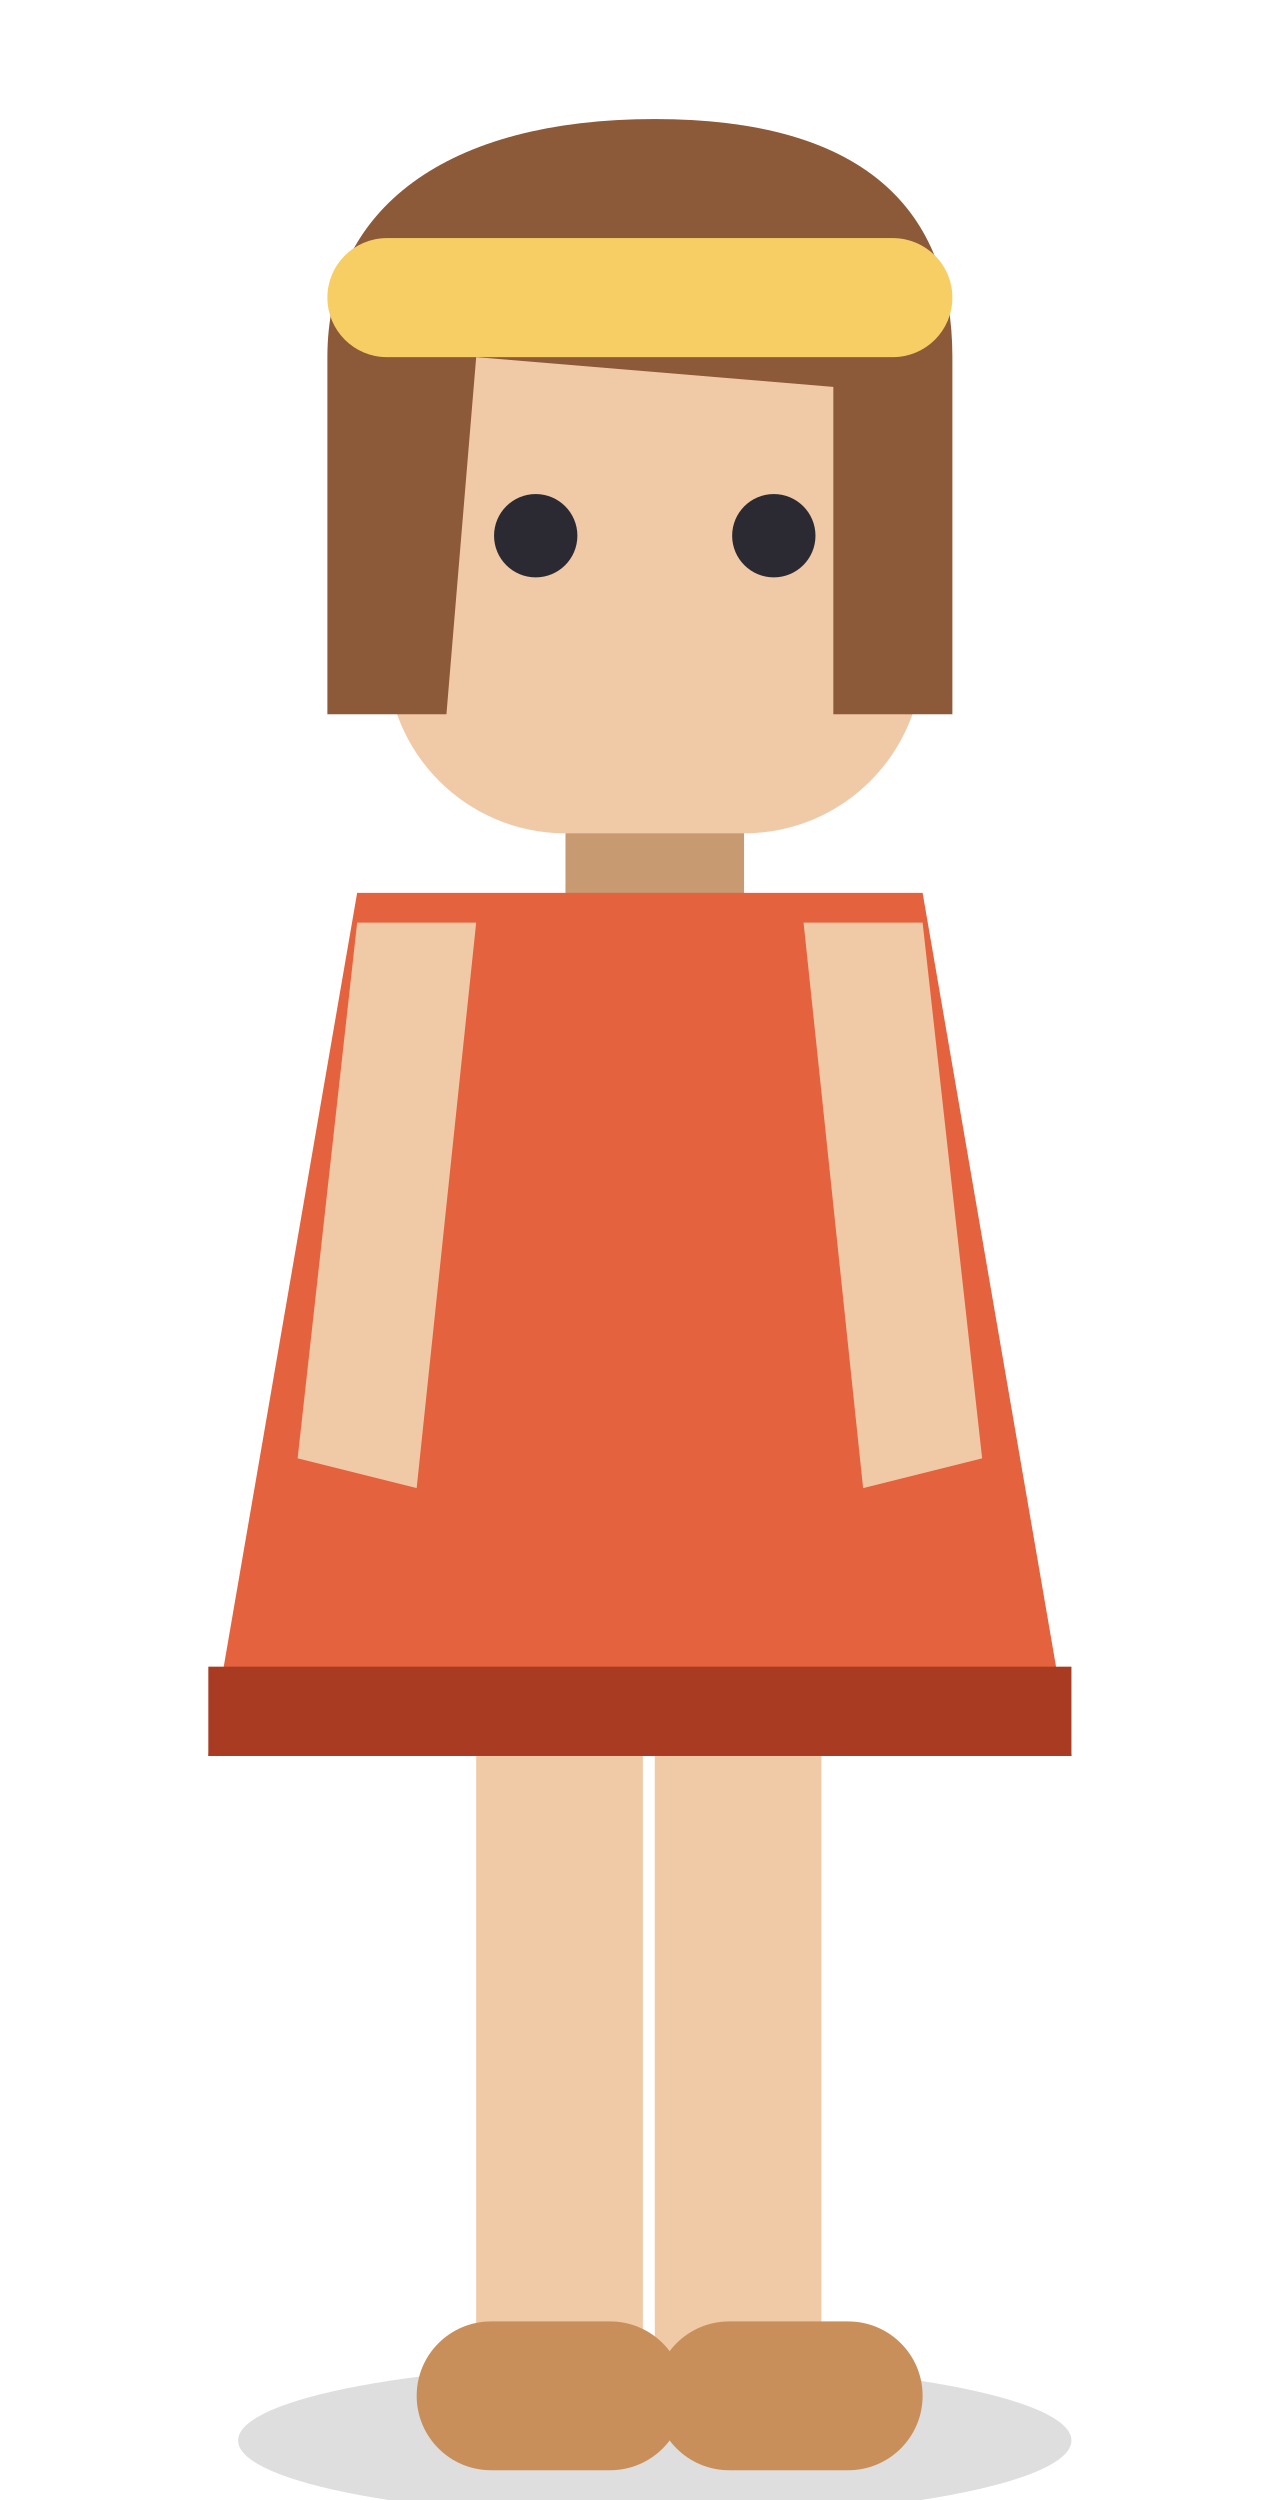
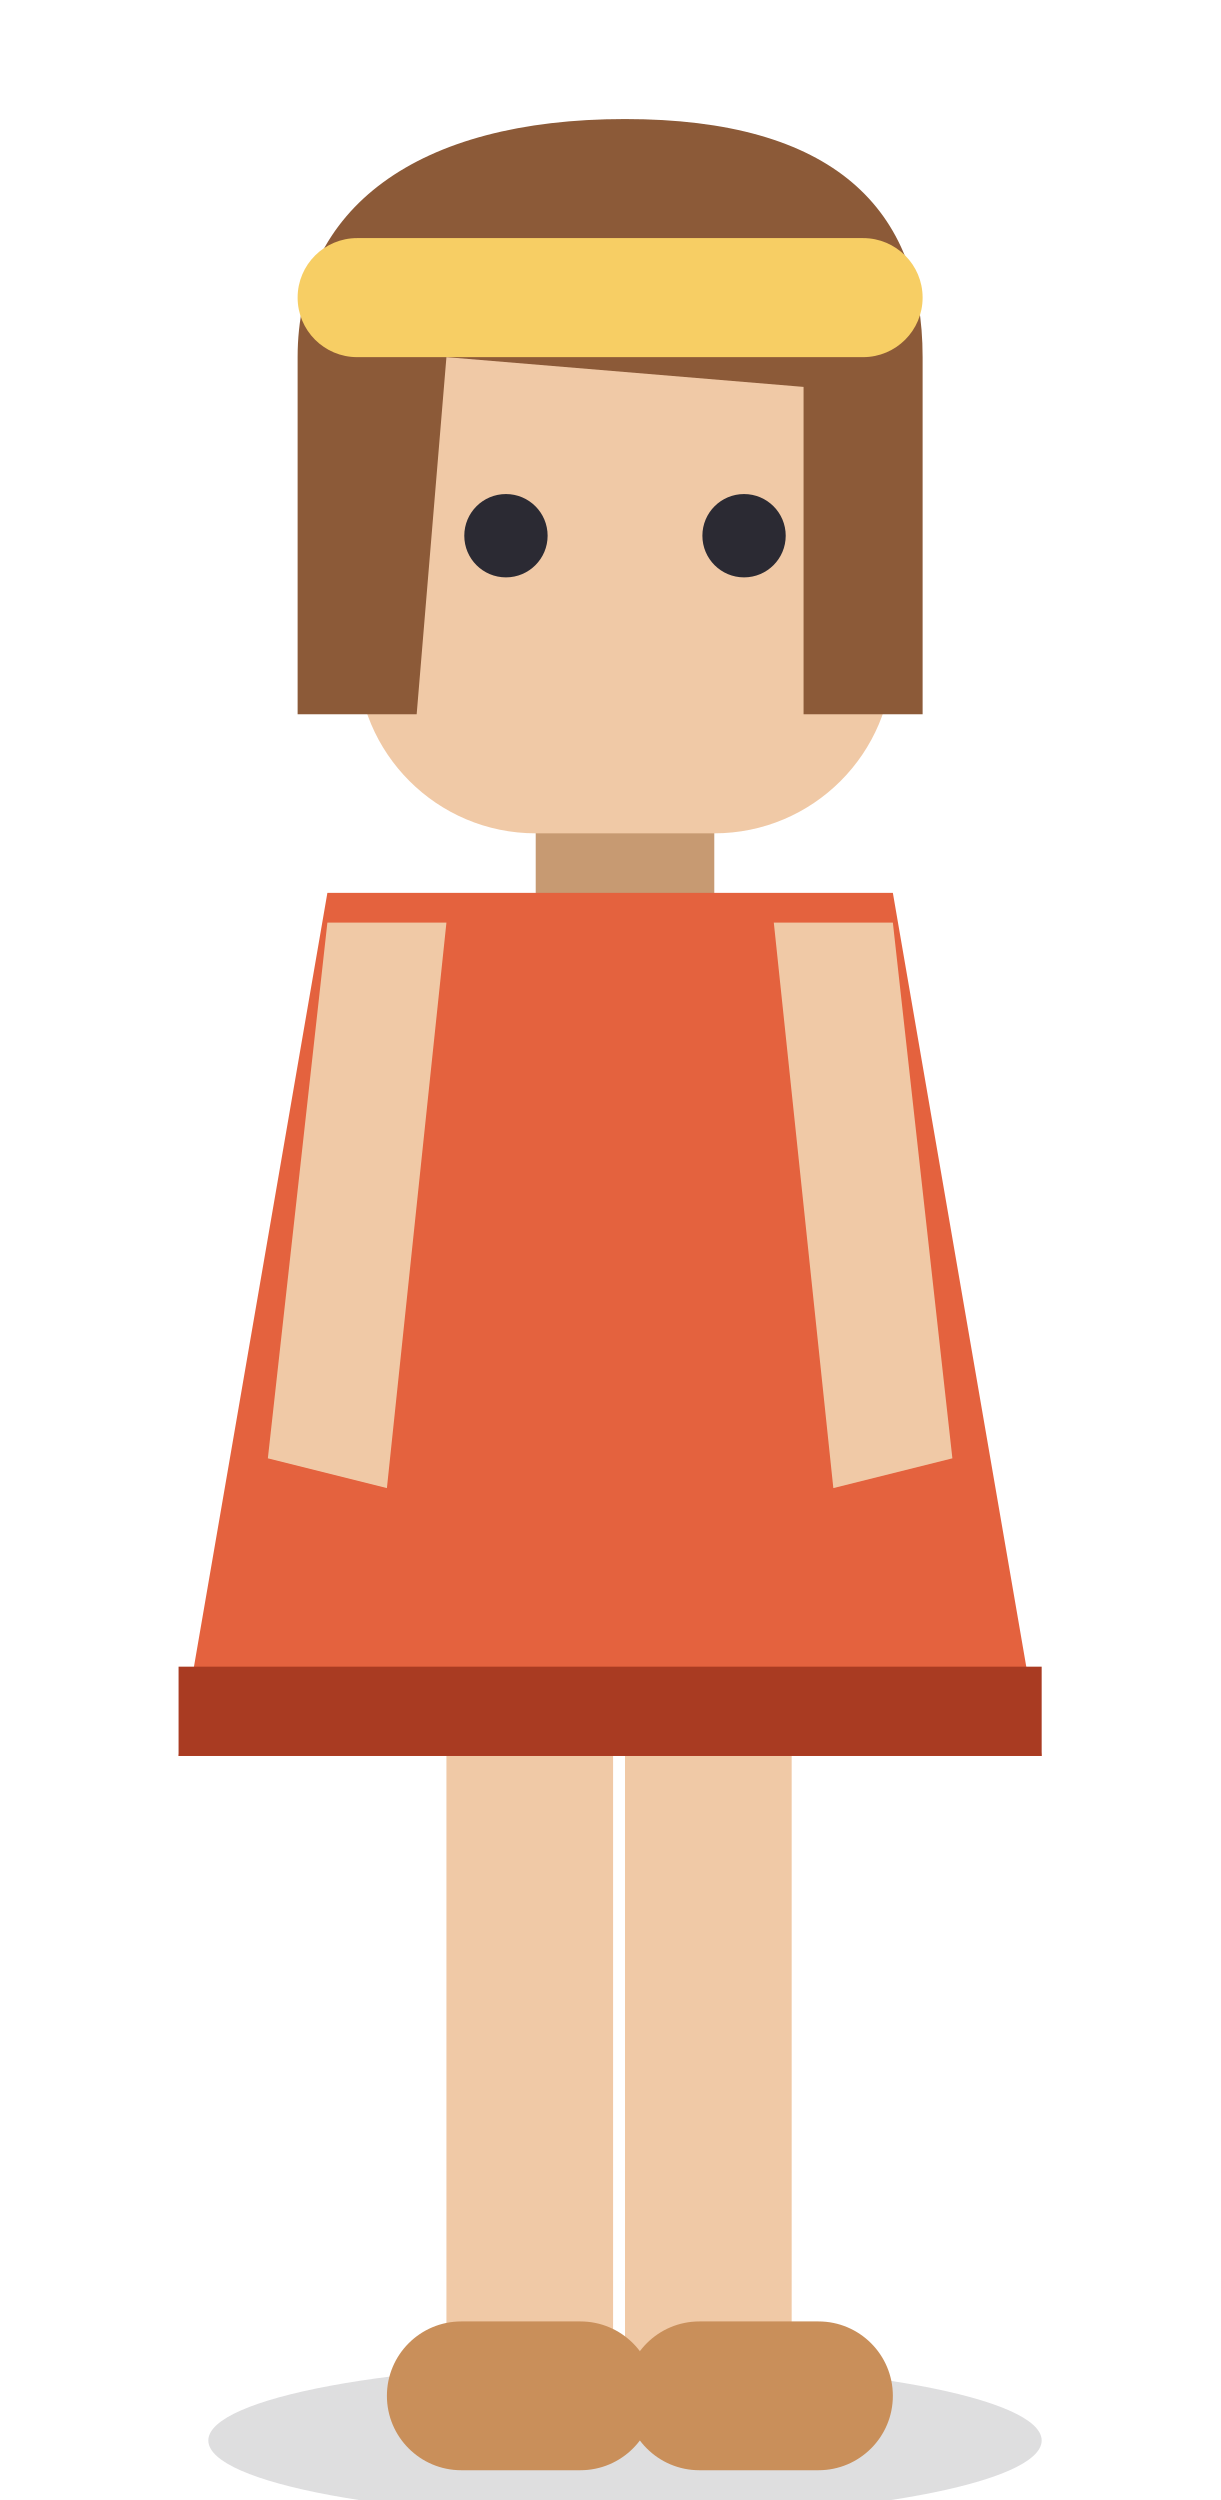
- <svg xmlns="http://www.w3.org/2000/svg" width="129" height="252" viewBox="0 0 43 84">
+ <svg xmlns="http://www.w3.org/2000/svg" width="123" height="252" viewBox="1 0 41 84">
  <ellipse cx="22" cy="82" rx="14" ry="2.6" fill="#2B2A33" opacity="0.16" />
  <rect x="16" y="58" width="5.6" height="21" fill="#F0C9A6" />
  <rect x="22" y="58" width="5.6" height="21" fill="#F0C9A6" />
  <rect x="14" y="78" width="9" height="5" rx="2.5" fill="#C98F5A" />
  <rect x="22" y="78" width="9" height="5" rx="2.5" fill="#C98F5A" />
  <g transform="translate(0 0) scale(1 1)">
    <rect x="19" y="27" width="6" height="4" fill="#C79A72" />
    <polygon points="12,30 31,30 36,59 7,59" fill="#E4623E" />
    <polygon points="7,56 36,56 36,59 7,59" fill="#A93B22" />
    <polygon points="12,31 16,31 14,50 10,49" fill="#F0C9A6" />
    <polygon points="27,31 31,31 33,49 29,50" fill="#F0C9A6" />
    <rect x="13" y="6" width="18" height="22" rx="6" fill="#F0C9A6" />
    <path d="M11 24 L11 12 C11 7 15 4 22 4 C29 4 32 7 32 12 L32 24 L28 24 L28 13 L16 12 L15 24 Z" fill="#8C5A38" />
    <rect x="11" y="8" width="21" height="4" rx="2" fill="#F7CE64" />
    <circle cx="18" cy="18" r="1.4" fill="#2B2A33" />
    <circle cx="26" cy="18" r="1.4" fill="#2B2A33" />
  </g>
</svg>
